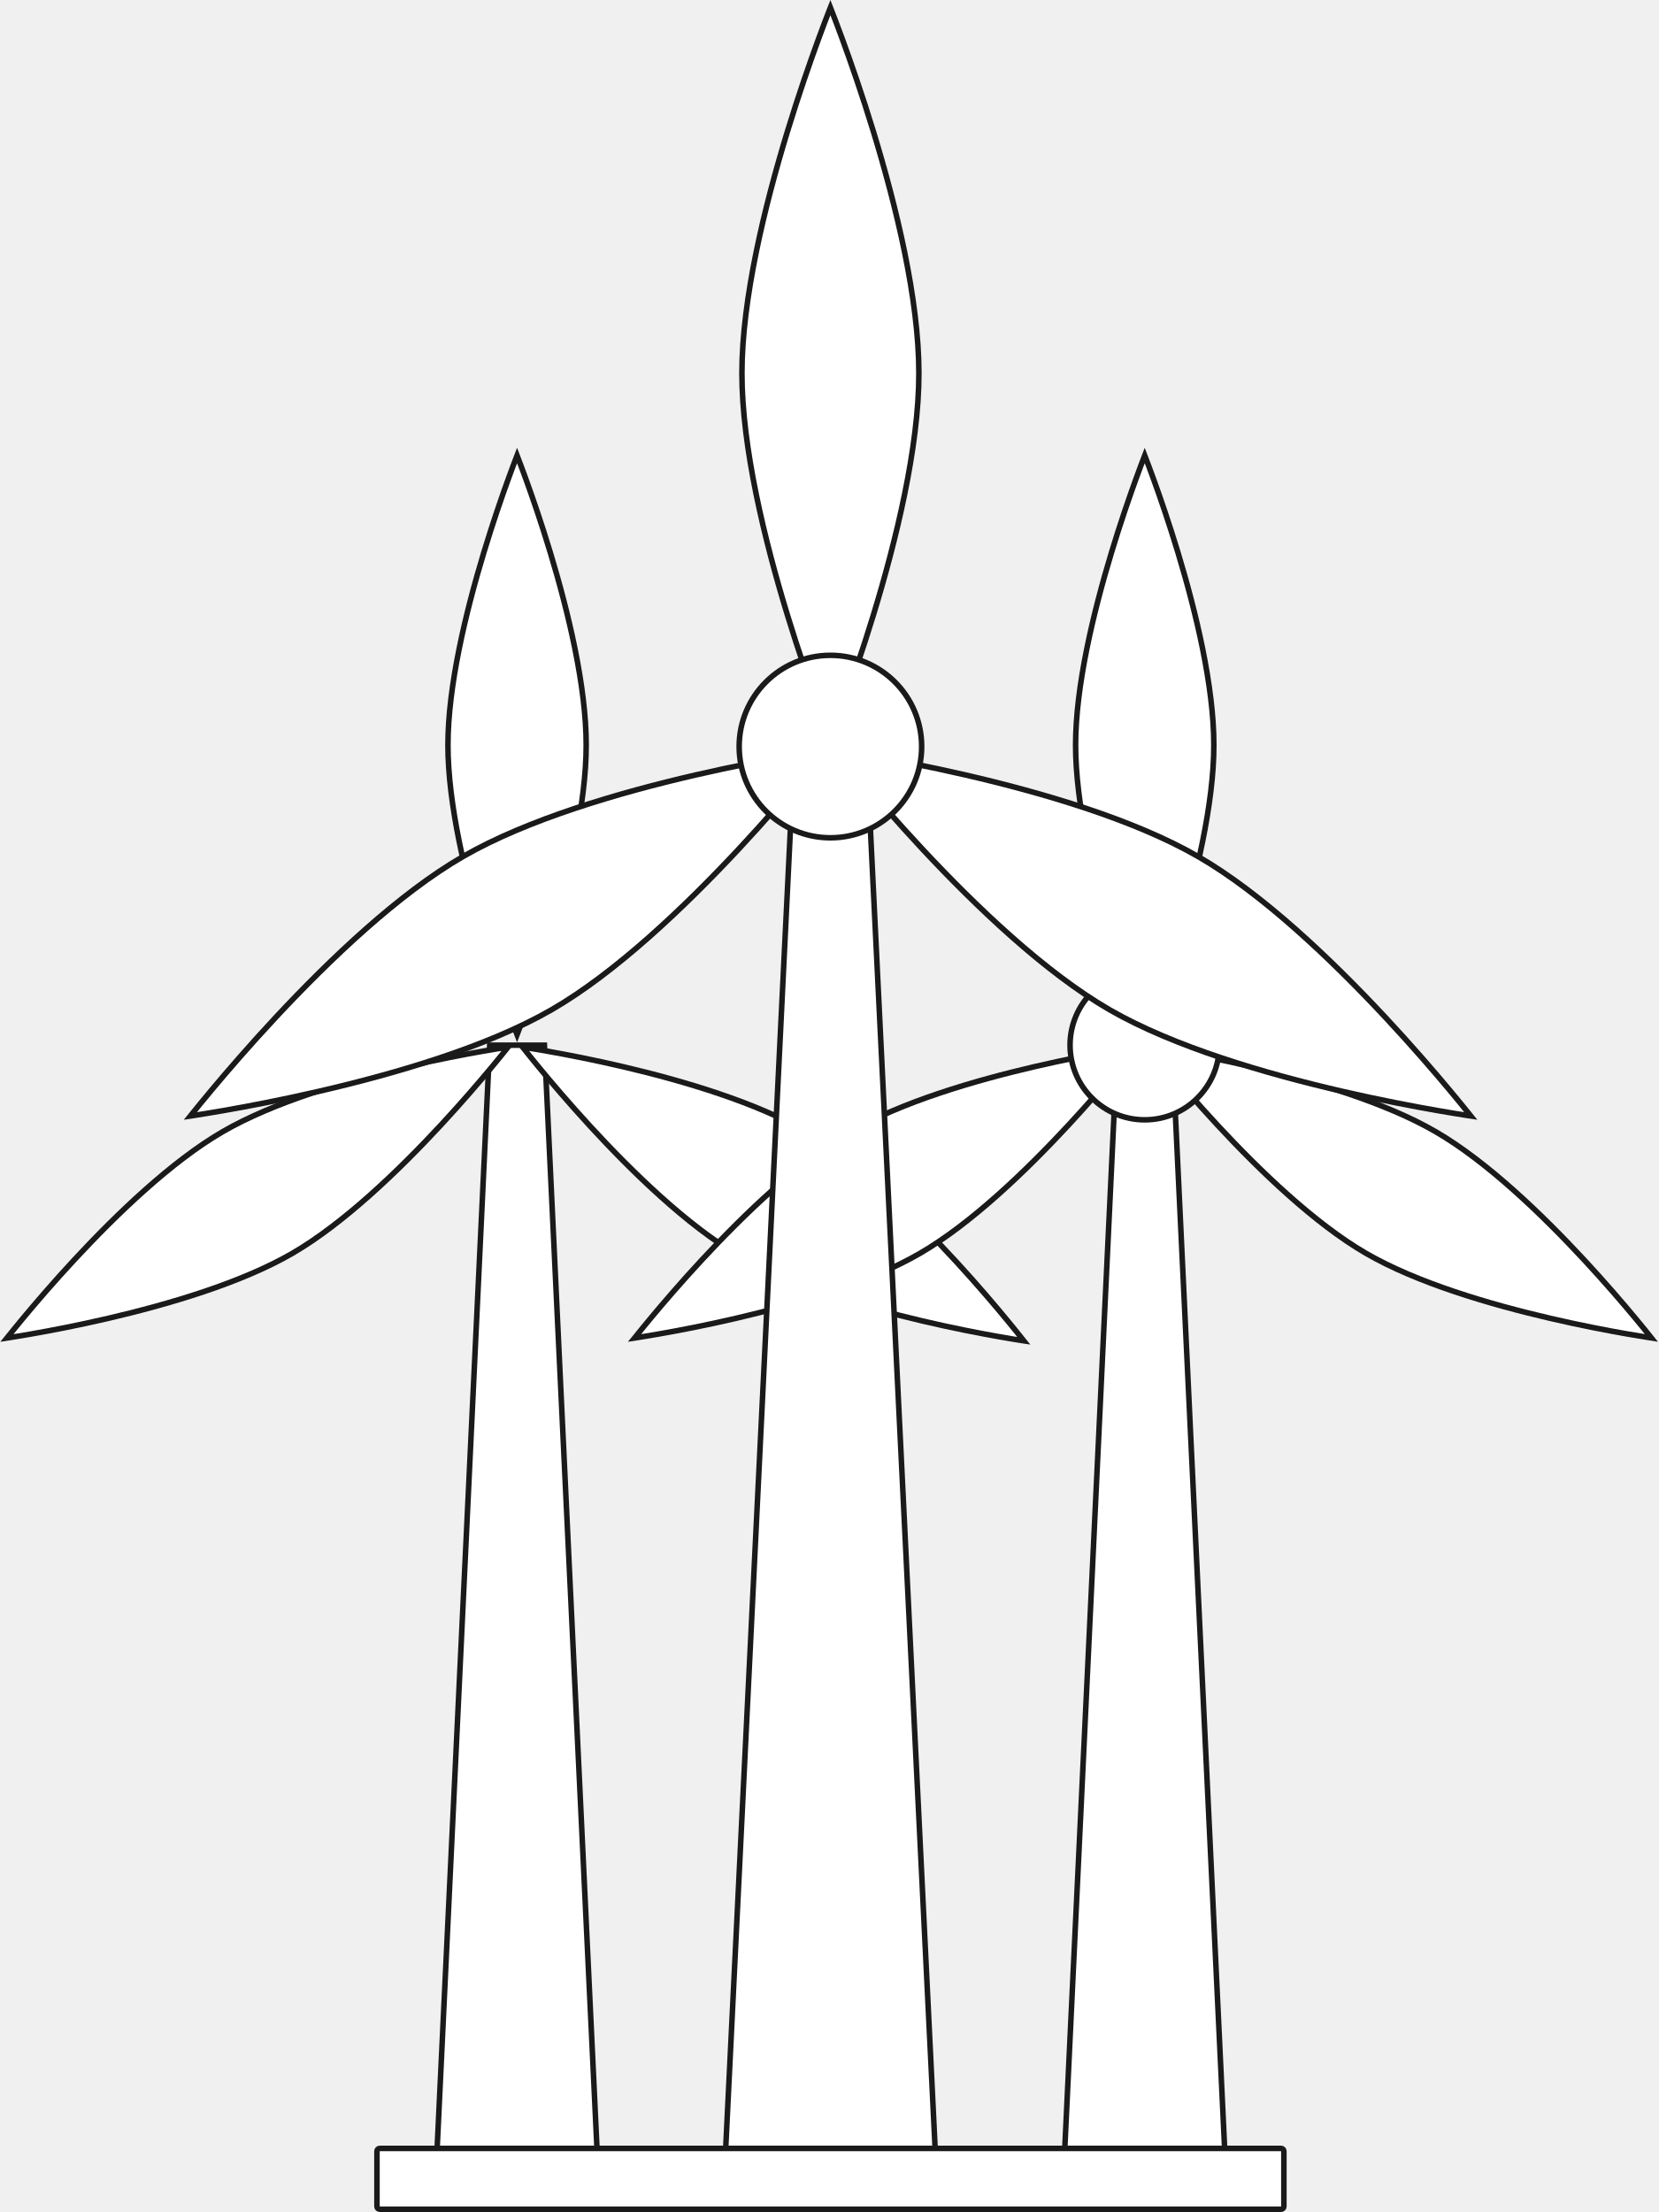
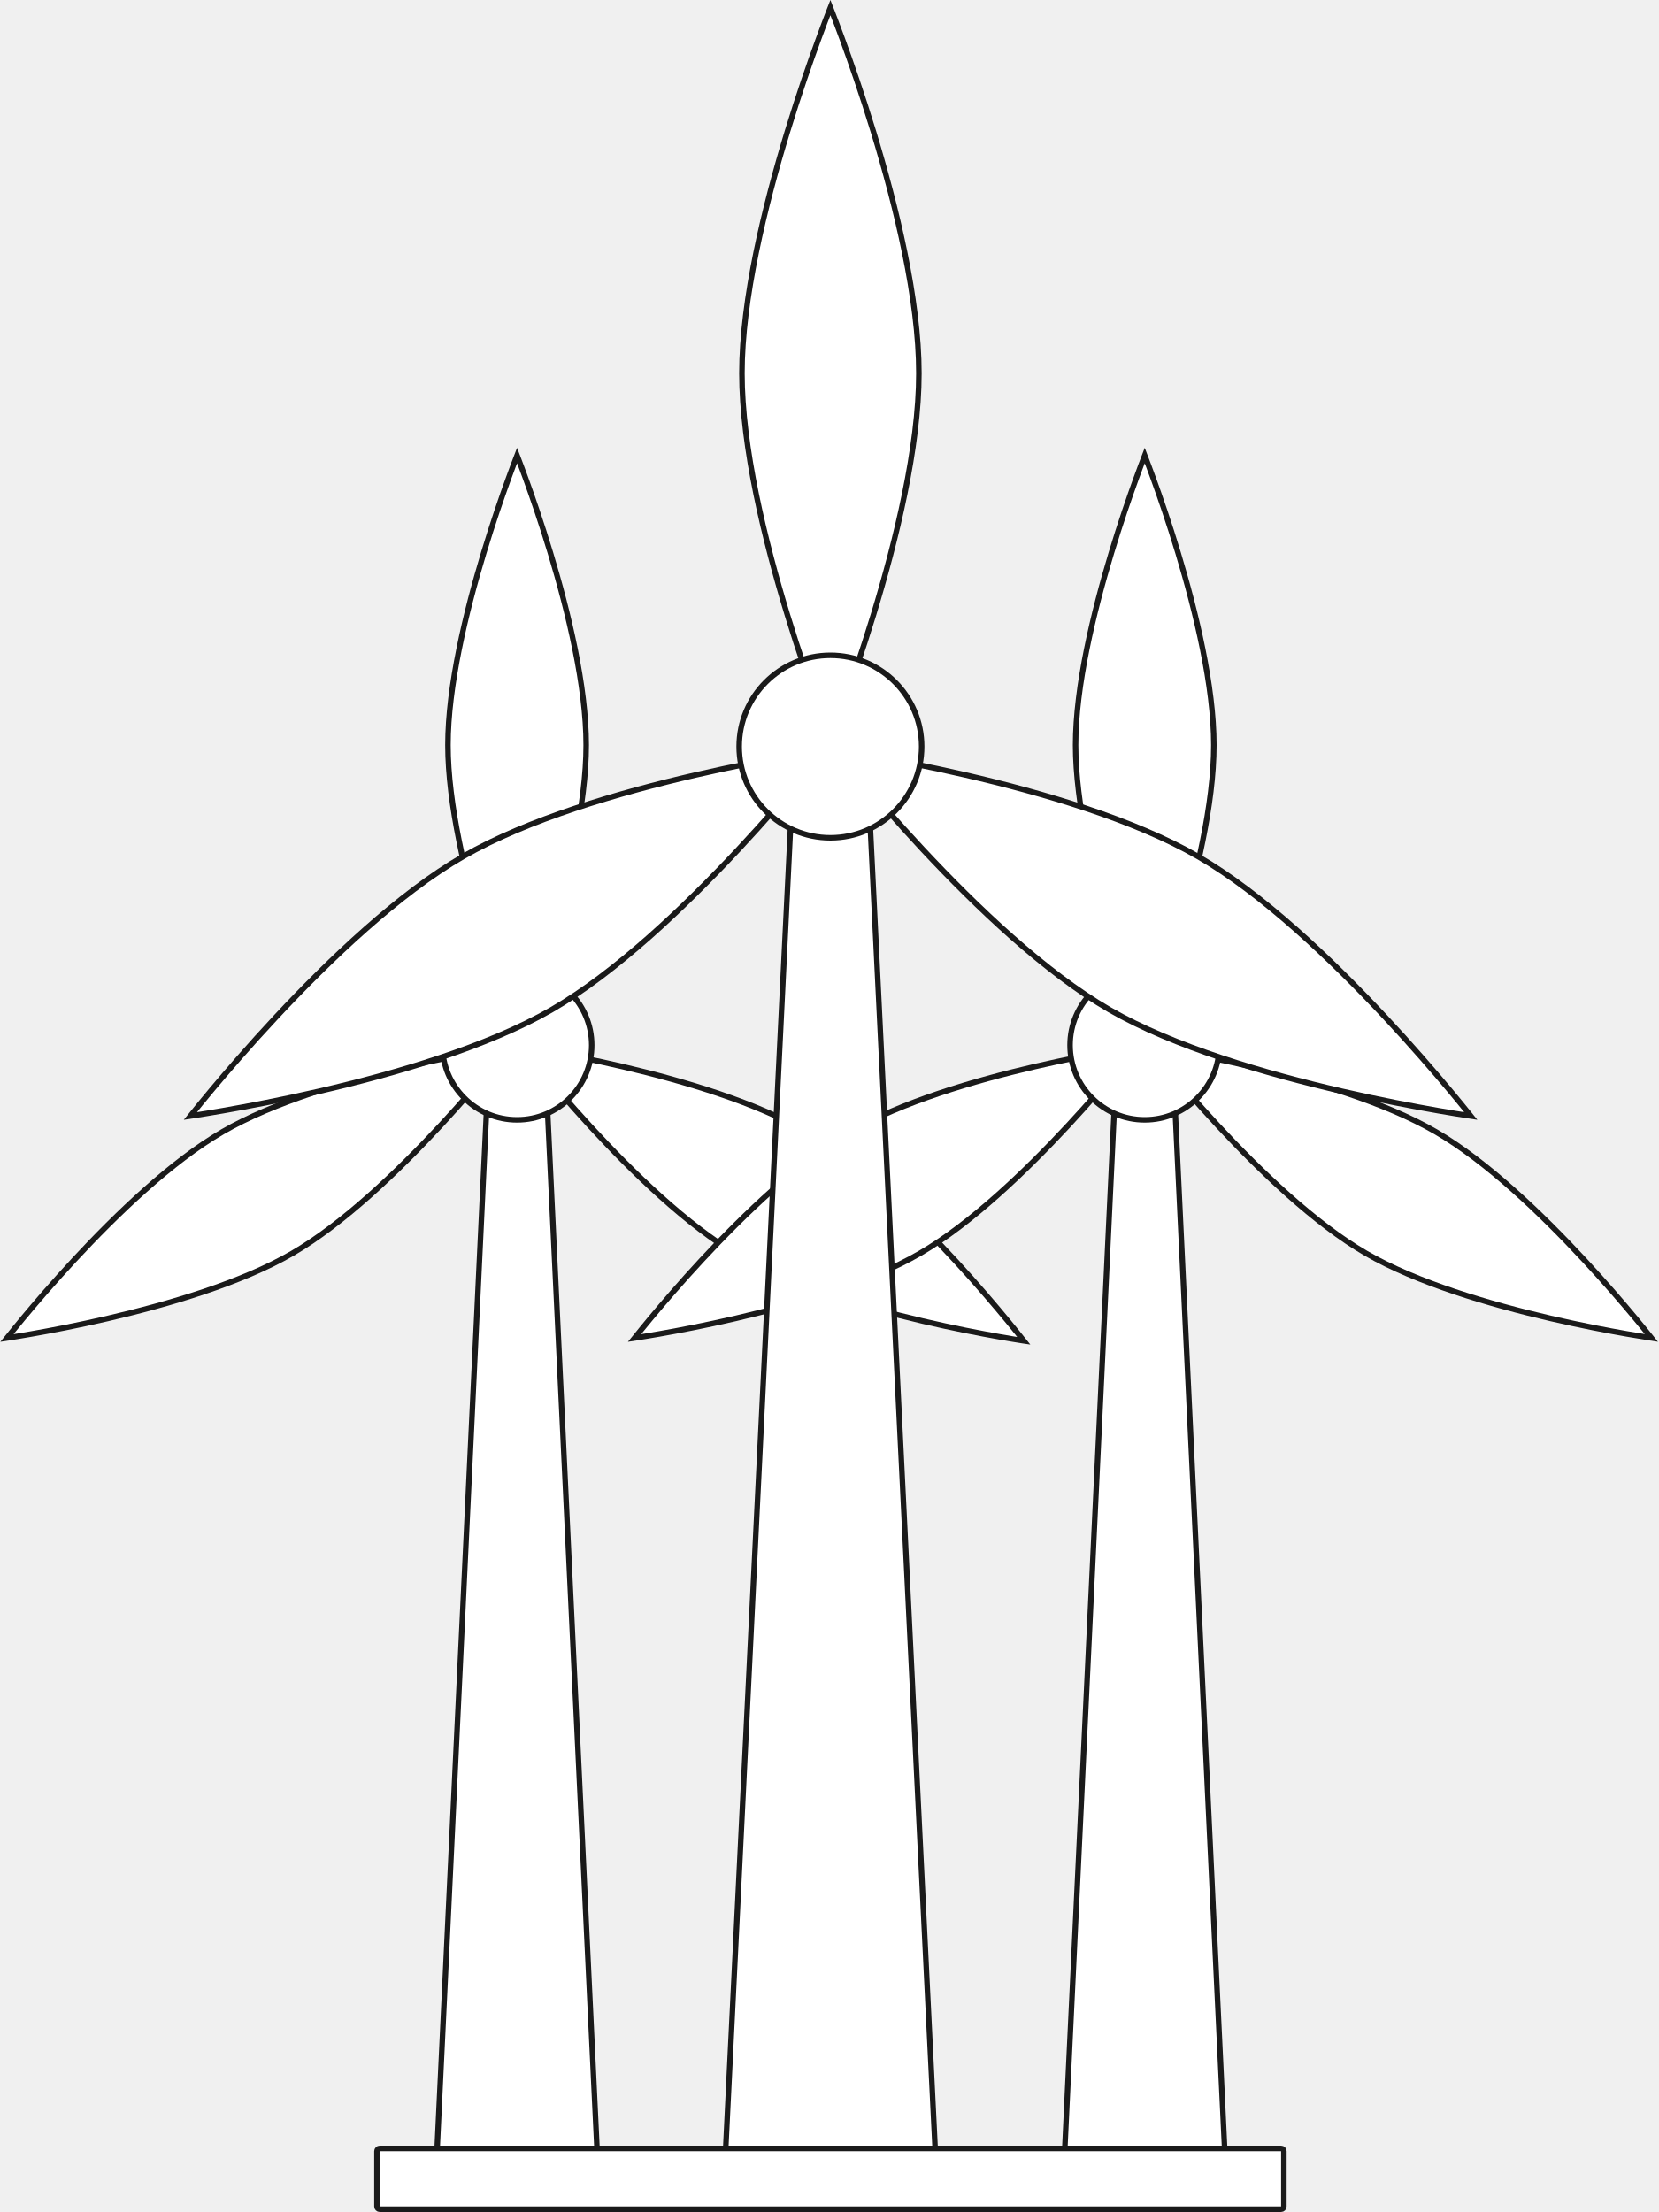
<svg xmlns="http://www.w3.org/2000/svg" xmlns:ns1="https://thingsboard.io/svg" width="600" height="800" fill="none" version="1.1" viewBox="0 0 600 800">
  <g fill="#fff" stroke="#1a1a1a" stroke-width="2" ns1:tag="background">
    <path d="m413.82 165.21c0.064-0.166 0.125-0.325 0.184-0.477 0.059 0.152 0.12 0.311 0.184 0.477 0.709 1.842 1.722 4.523 2.938 7.875 2.433 6.704 5.677 16.091 8.921 26.818 6.495 21.48 12.957 48.231 12.957 69.568 0 21.337-6.462 48.088-12.957 69.568-3.244 10.726-6.488 20.113-8.921 26.818-1.216 3.352-2.229 6.034-2.938 7.875-0.064 0.166-0.125 0.325-0.184 0.477-0.059-0.152-0.12-0.311-0.184-0.477-0.709-1.842-1.722-4.523-2.938-7.875-2.433-6.704-5.677-16.091-8.921-26.818-6.495-21.48-12.957-48.231-12.957-69.568 0-21.337 6.462-48.088 12.957-69.568 3.244-10.726 6.488-20.113 8.921-26.818 1.216-3.352 2.229-6.034 2.938-7.875z" />
    <path d="m186.82 165.21c0.064-0.166 0.125-0.325 0.184-0.477 0.059 0.152 0.12 0.311 0.184 0.477 0.709 1.842 1.722 4.523 2.938 7.875 2.433 6.704 5.677 16.091 8.921 26.818 6.495 21.48 12.957 48.231 12.957 69.568 0 21.337-6.462 48.088-12.957 69.568-3.244 10.726-6.488 20.113-8.921 26.818-1.216 3.352-2.229 6.034-2.938 7.875-0.064 0.166-0.125 0.325-0.184 0.477-0.059-0.152-0.12-0.311-0.184-0.477-0.709-1.842-1.722-4.523-2.938-7.875-2.433-6.704-5.677-16.091-8.921-26.818-6.495-21.48-12.957-48.231-12.957-69.568 0-21.337 6.462-48.088 12.957-69.568 3.244-10.726 6.488-20.113 8.921-26.818 1.216-3.352 2.229-6.034 2.938-7.875z" />
    <path d="m384.05 799 20.054-421h19.793l20.055 421z" />
    <path d="m157.05 799 20.054-421h19.793l20.055 421z" />
    <path d="m416.33 379.11c-0.12-0.149-0.233-0.292-0.342-0.428 0.172 0.026 0.352 0.054 0.54 0.083 1.952 0.302 4.783 0.757 8.296 1.371 7.028 1.229 16.786 3.09 27.702 5.627 21.862 5.077 48.264 12.83 66.722 23.542 18.457 10.713 38.337 29.821 53.642 46.313 7.643 8.236 14.125 15.799 18.698 21.302 2.287 2.753 4.095 4.989 5.33 6.537 0.119 0.149 0.233 0.292 0.341 0.428-0.172-0.026-0.351-0.054-0.539-0.083-1.952-0.302-4.782-0.758-8.296-1.371-7.028-1.229-16.786-3.091-27.702-5.627-21.861-5.077-48.263-12.83-66.721-23.543-18.458-10.712-38.337-29.82-53.642-46.312-7.643-8.236-14.126-15.799-18.699-21.303-2.286-2.752-4.093-4.988-5.329-6.536z" />
    <path d="m189.34 379.12c-0.12-0.151-0.233-0.295-0.342-0.432 0.172 0.026 0.352 0.055 0.539 0.084 1.952 0.305 4.783 0.764 8.296 1.385 7.028 1.241 16.786 3.121 27.703 5.682 21.862 5.127 48.265 12.956 66.723 23.774 18.458 10.818 38.338 30.115 53.644 46.77 7.643 8.317 14.126 15.955 18.698 21.512 2.287 2.78 4.095 5.038 5.33 6.601 0.119 0.151 0.233 0.295 0.341 0.432-0.172-0.026-0.351-0.055-0.539-0.084-1.952-0.305-4.782-0.765-8.296-1.385-7.028-1.241-16.786-3.122-27.703-5.682-21.861-5.127-48.264-12.956-66.722-23.775-18.459-10.817-38.338-30.114-53.644-46.769-7.643-8.317-14.127-15.955-18.699-21.513-2.286-2.779-4.094-5.037-5.329-6.6z" />
    <path d="m410.21 378.76c0.188-0.029 0.368-0.056 0.539-0.083-0.108 0.136-0.221 0.28-0.341 0.429-1.235 1.548-3.043 3.785-5.328 6.537-4.573 5.505-11.055 13.07-18.696 21.308-15.303 16.496-35.181 35.608-53.635 46.322-18.456 10.715-44.854 18.469-66.713 23.547-10.915 2.536-20.671 4.399-27.699 5.627-3.513 0.615-6.343 1.071-8.295 1.373-0.187 0.029-0.368 0.056-0.539 0.083 0.109-0.136 0.222-0.28 0.342-0.429 1.235-1.548 3.043-3.785 5.328-6.537 4.572-5.505 11.055-13.07 18.696-21.307 15.303-16.497 35.18-35.608 53.635-46.323 18.456-10.715 44.854-18.469 66.712-23.547 10.915-2.536 20.671-4.399 27.699-5.627 3.514-0.615 6.344-1.071 8.295-1.373z" />
    <path d="m183.22 378.76c0.188-0.029 0.368-0.056 0.539-0.083-0.108 0.136-0.221 0.28-0.341 0.429-1.235 1.548-3.043 3.785-5.329 6.537-4.573 5.505-11.055 13.07-18.696 21.308-15.303 16.496-35.181 35.608-53.637 46.322-18.456 10.715-44.855 18.469-66.714 23.547-10.915 2.536-20.672 4.399-27.699 5.627-3.513 0.615-6.344 1.071-8.295 1.373-0.188 0.029-0.368 0.056-0.54 0.083 0.108-0.136 0.222-0.28 0.341-0.429 1.236-1.548 3.043-3.785 5.329-6.537 4.572-5.505 11.055-13.07 18.696-21.306 15.303-16.497 35.181-35.608 53.637-46.323 18.456-10.715 44.855-18.469 66.713-23.547 10.915-2.536 20.672-4.399 27.699-5.627 3.514-0.615 6.345-1.071 8.295-1.373z" />
    <circle cx="414" cy="378" r="27" />
-     <circle cx="187" cy="378" />
+     <circle cx="187" cy="378" r="27" />
    <path d="m299.84 3.975c0.178-0.456 0.34-0.871 0.486-1.243 0.147 0.372 0.309 0.787 0.486 1.243 0.9 2.314 2.187 5.683 3.732 9.894 3.089 8.423 7.207 20.216 11.326 33.692 8.245 26.98 16.456 60.603 16.456 87.437s-8.211 60.457-16.456 87.437c-4.119 13.476-8.237 25.269-11.326 33.692-1.545 4.211-2.832 7.579-3.732 9.894-0.177 0.456-0.339 0.871-0.486 1.244-0.146-0.373-0.308-0.788-0.486-1.244-0.9-2.314-2.187-5.683-3.731-9.894-3.089-8.423-7.208-20.216-11.326-33.692-8.246-26.98-16.457-60.603-16.457-87.437s8.211-60.457 16.457-87.437c4.118-13.476 8.237-25.269 11.326-33.692 1.544-4.211 2.831-7.58 3.731-9.894z" />
    <path d="m261.38 799 25.902-528h26.096l25.902 528z" />
    <path d="m303.5 272.39c-0.306-0.381-0.585-0.729-0.834-1.042 0.396 0.059 0.836 0.126 1.321 0.201 2.456 0.378 6.019 0.948 10.442 1.716 8.846 1.538 21.127 3.867 34.866 7.039 27.508 6.351 60.756 16.052 84.014 29.469 23.257 13.418 48.289 37.339 67.548 57.967 9.618 10.304 17.779 19.767 23.534 26.653 2.877 3.442 5.153 6.241 6.708 8.177 0.307 0.382 0.585 0.73 0.834 1.043-0.395-0.06-0.836-0.127-1.32-0.201-2.456-0.378-6.02-0.948-10.443-1.717-8.845-1.537-21.127-3.867-34.866-7.038-27.508-6.352-60.756-16.053-84.013-29.47-23.258-13.417-48.29-37.338-67.548-57.967-9.619-10.304-17.78-19.766-23.535-26.652-2.877-3.443-5.153-6.241-6.708-8.178z" />
    <path d="m296.78 271.55c0.483-0.075 0.924-0.142 1.321-0.201-0.25 0.313-0.528 0.661-0.834 1.042-1.556 1.937-3.831 4.735-6.708 8.178-5.755 6.886-13.914 16.348-23.533 26.652-19.258 20.629-44.289 44.55-67.545 57.967-23.257 13.417-56.503 23.119-84.01 29.469-13.739 3.172-26.019 5.503-34.864 7.039-4.422 0.769-7.985 1.339-10.441 1.717-0.484 0.074-0.925 0.141-1.321 0.201 0.25-0.313 0.528-0.661 0.834-1.043 1.556-1.937 3.831-4.735 6.708-8.178 5.755-6.885 13.914-16.348 23.533-26.652 19.257-20.629 44.288-44.549 67.545-57.967 23.256-13.417 56.502-23.119 84.009-29.469 13.739-3.172 26.02-5.502 34.864-7.039 4.423-0.768 7.986-1.338 10.442-1.716z" />
    <circle cx="300.33" cy="270" r="33" />
    <rect x="136.33" y="777" width="328" height="22" rx="1" />
  </g>
  <path d="m201.8-4e-4s-201.8 0-201.8 134v656.72c0 5.302 5.373 9.281 12 9.281h576c6.627 0 12-3.978 12-9.281v-656.72c0-134-198.21-134-198.21-134h-101.79zm201.21 162.4c-3.866 0-7 2.507-7 5.6v600.8c0 3.093 3.134 5.6 7 5.6h43.998c3.866 0 7-2.507 7-5.6v-600.8c0-3.093-3.134-5.6-7-5.6z" fill-opacity="0" ns1:tag="clickArea" />
  <g transform="translate(0,716)" fill="#d12730" style="display: none;" ns1:tag="critical">
    <rect width="84" height="84" rx="4" fill="#fff" style="" />
    <rect width="84" height="84" rx="4" style="" />
    <rect x="2" y="2" width="80" height="80" rx="2" stroke="#000" stroke-opacity=".87" stroke-width="4" style="" />
    <path d="m44.559 27.562-0.469 20.059h-4.023l-0.488-20.059zm-5.117 26.211c0-0.716 0.234-1.315 0.703-1.797 0.482-0.495 1.146-0.742 1.992-0.742 0.833 0 1.491 0.247 1.973 0.742 0.482 0.482 0.723 1.081 0.723 1.797 0 0.69-0.241 1.283-0.723 1.777-0.482 0.482-1.139 0.723-1.973 0.723-0.846 0-1.51-0.241-1.992-0.723-0.469-0.495-0.703-1.087-0.703-1.777z" fill="#000" fill-opacity=".87" style="" />
  </g>
  <g transform="translate(0,720.94)" fill="#faa405" style="display: none;" ns1:tag="warning">
    <path d="m35.955 2.211c1.474-2.948 5.681-2.948 7.155 0l35.528 71.056c1.33 2.66-0.604 5.789-3.578 5.789h-71.056c-2.974 0-4.907-3.129-3.578-5.789z" fill="#fff" style="" />
    <path d="m35.955 2.211c1.474-2.948 5.681-2.948 7.155 0l35.528 71.056c1.33 2.66-0.604 5.789-3.578 5.789h-71.056c-2.974 0-4.907-3.129-3.578-5.789z" style="" />
    <path d="m37.72 3.106c0.737-1.474 2.841-1.474 3.578-1e-5l35.528 71.056c0.665 1.33-0.302 2.894-1.789 2.894h-71.056c-1.487 0-2.454-1.565-1.789-2.894z" stroke="#000" stroke-opacity=".87" stroke-width="4" style="" />
    <path d="m42.092 32.618-0.469 20.059h-4.023l-0.488-20.059zm-5.117 26.211c0-0.716 0.234-1.315 0.703-1.797 0.482-0.495 1.146-0.742 1.992-0.742 0.833 0 1.491 0.247 1.973 0.742 0.482 0.482 0.723 1.081 0.723 1.797 0 0.69-0.241 1.283-0.723 1.777-0.482 0.482-1.139 0.723-1.973 0.723-0.846 0-1.51-0.241-1.992-0.723-0.469-0.495-0.703-1.087-0.703-1.777z" fill="#000" fill-opacity=".87" style="" />
  </g>
</svg>
